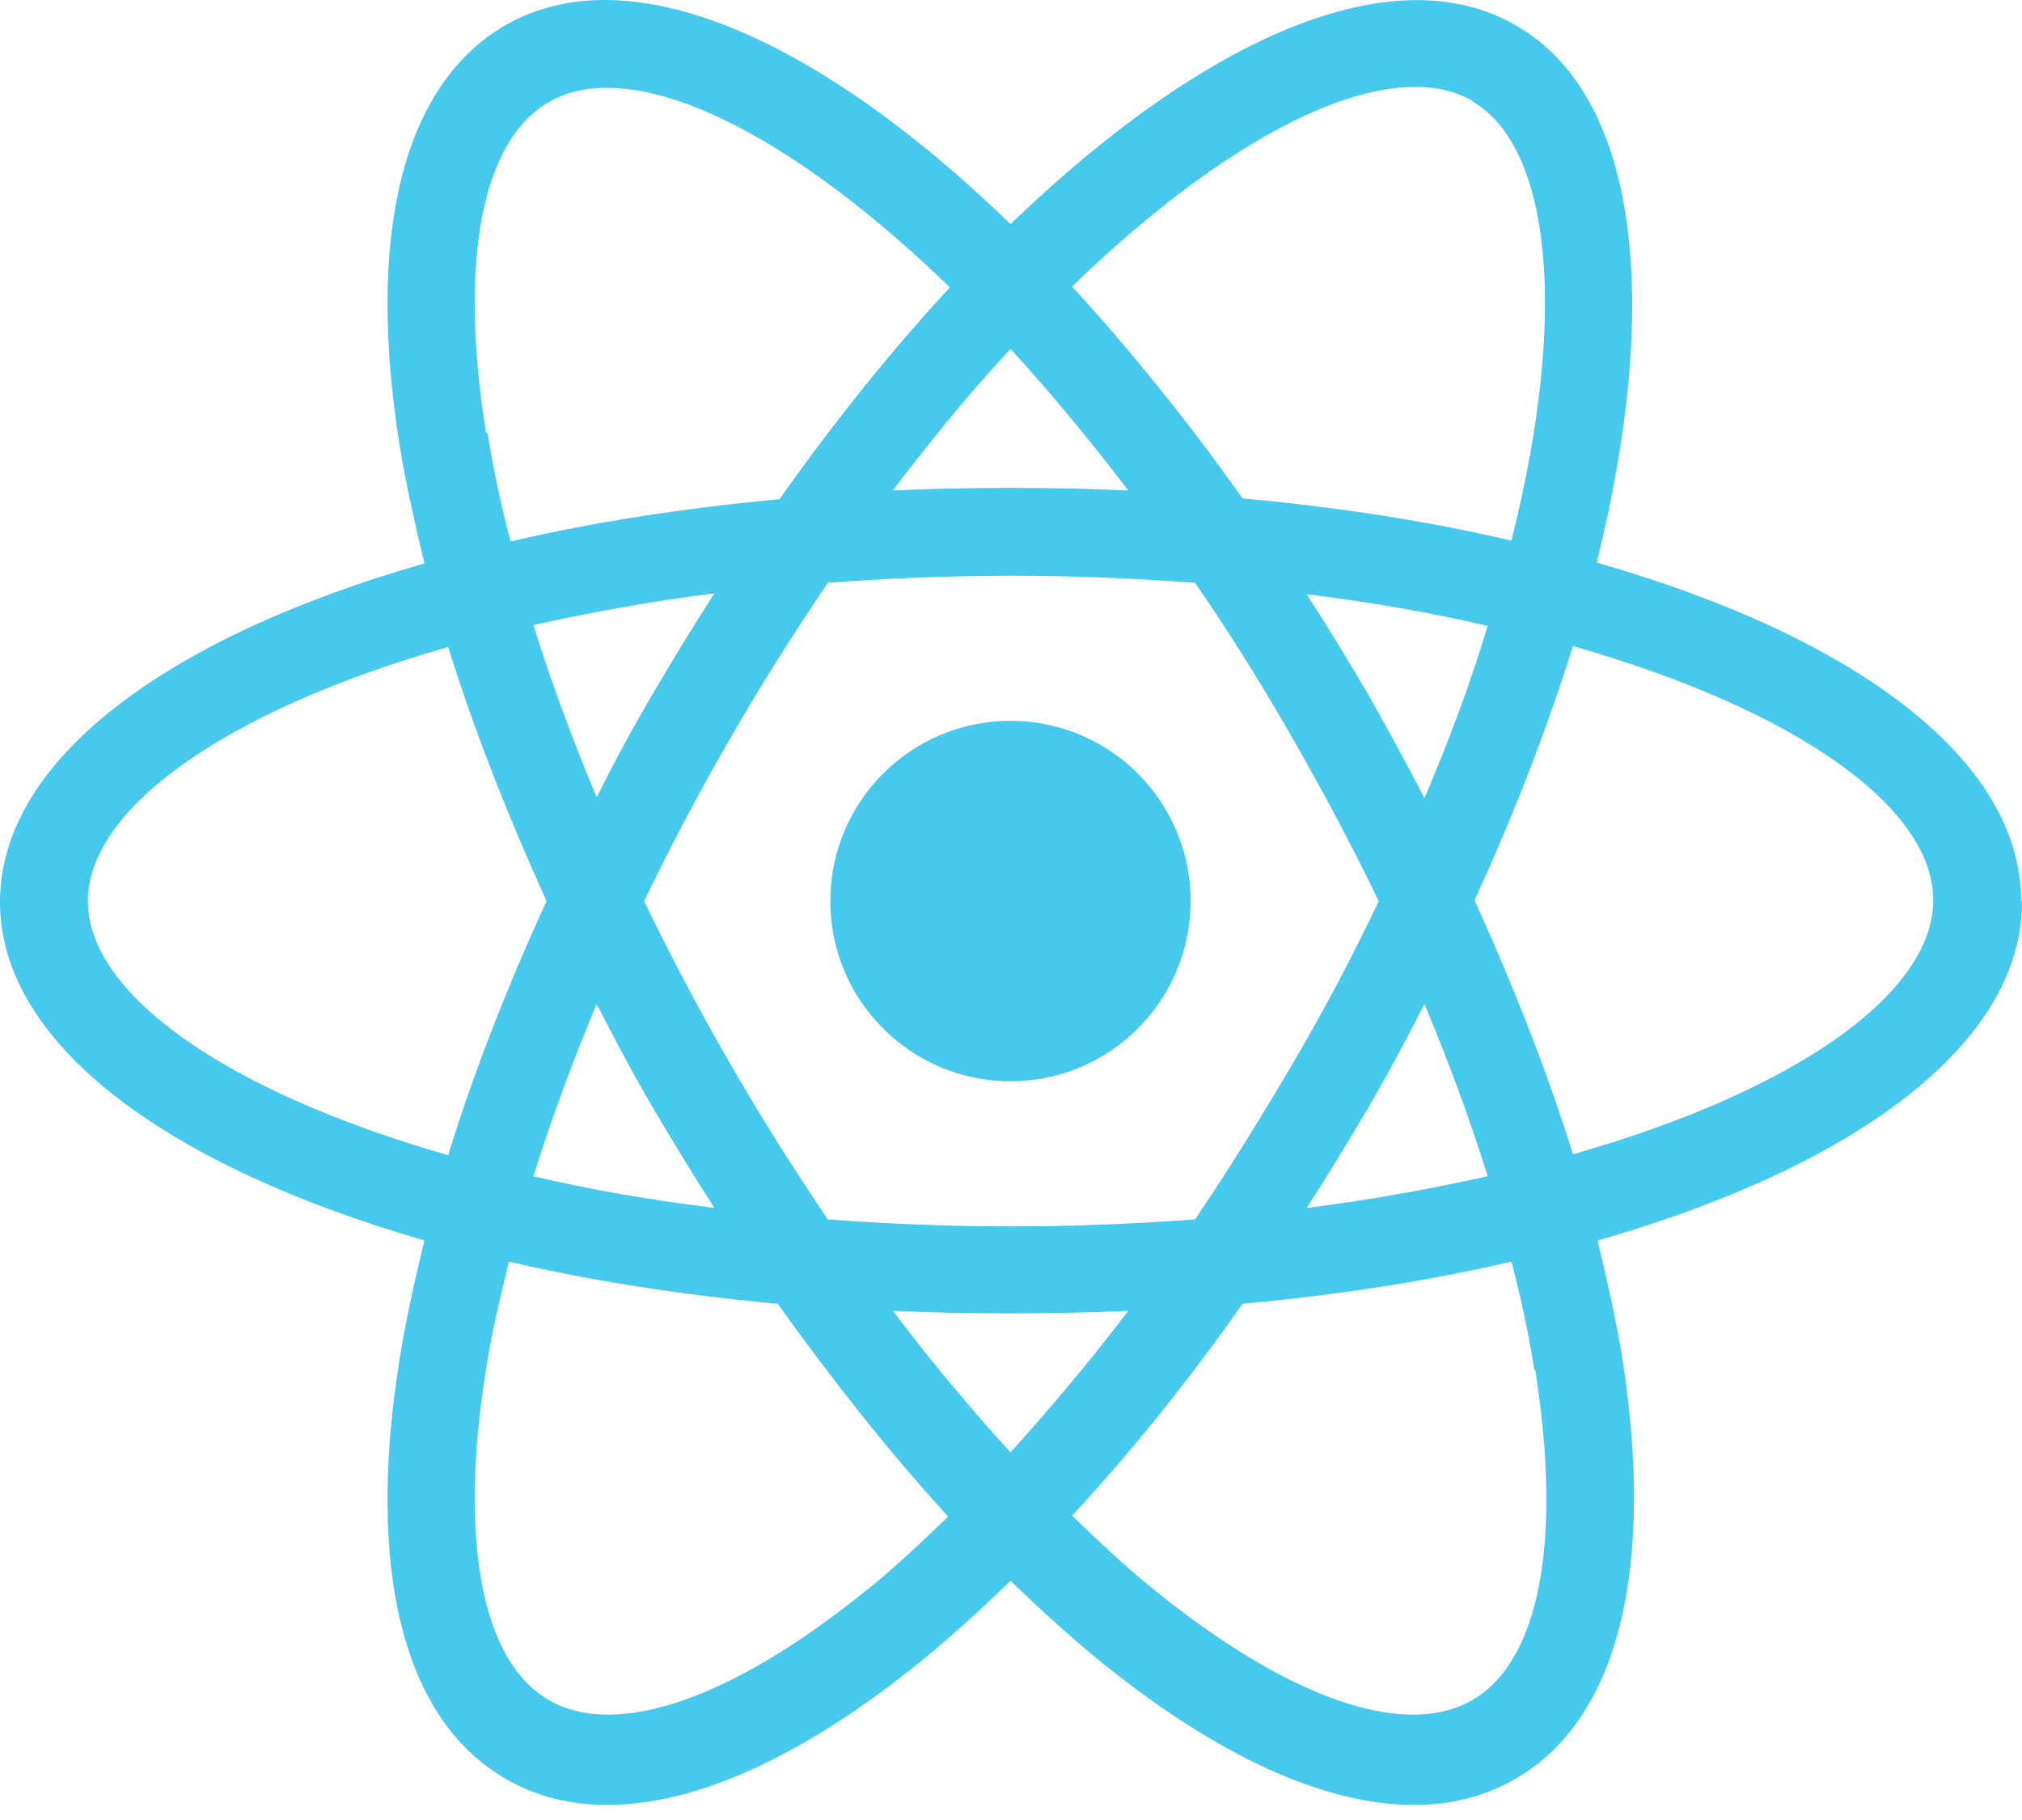
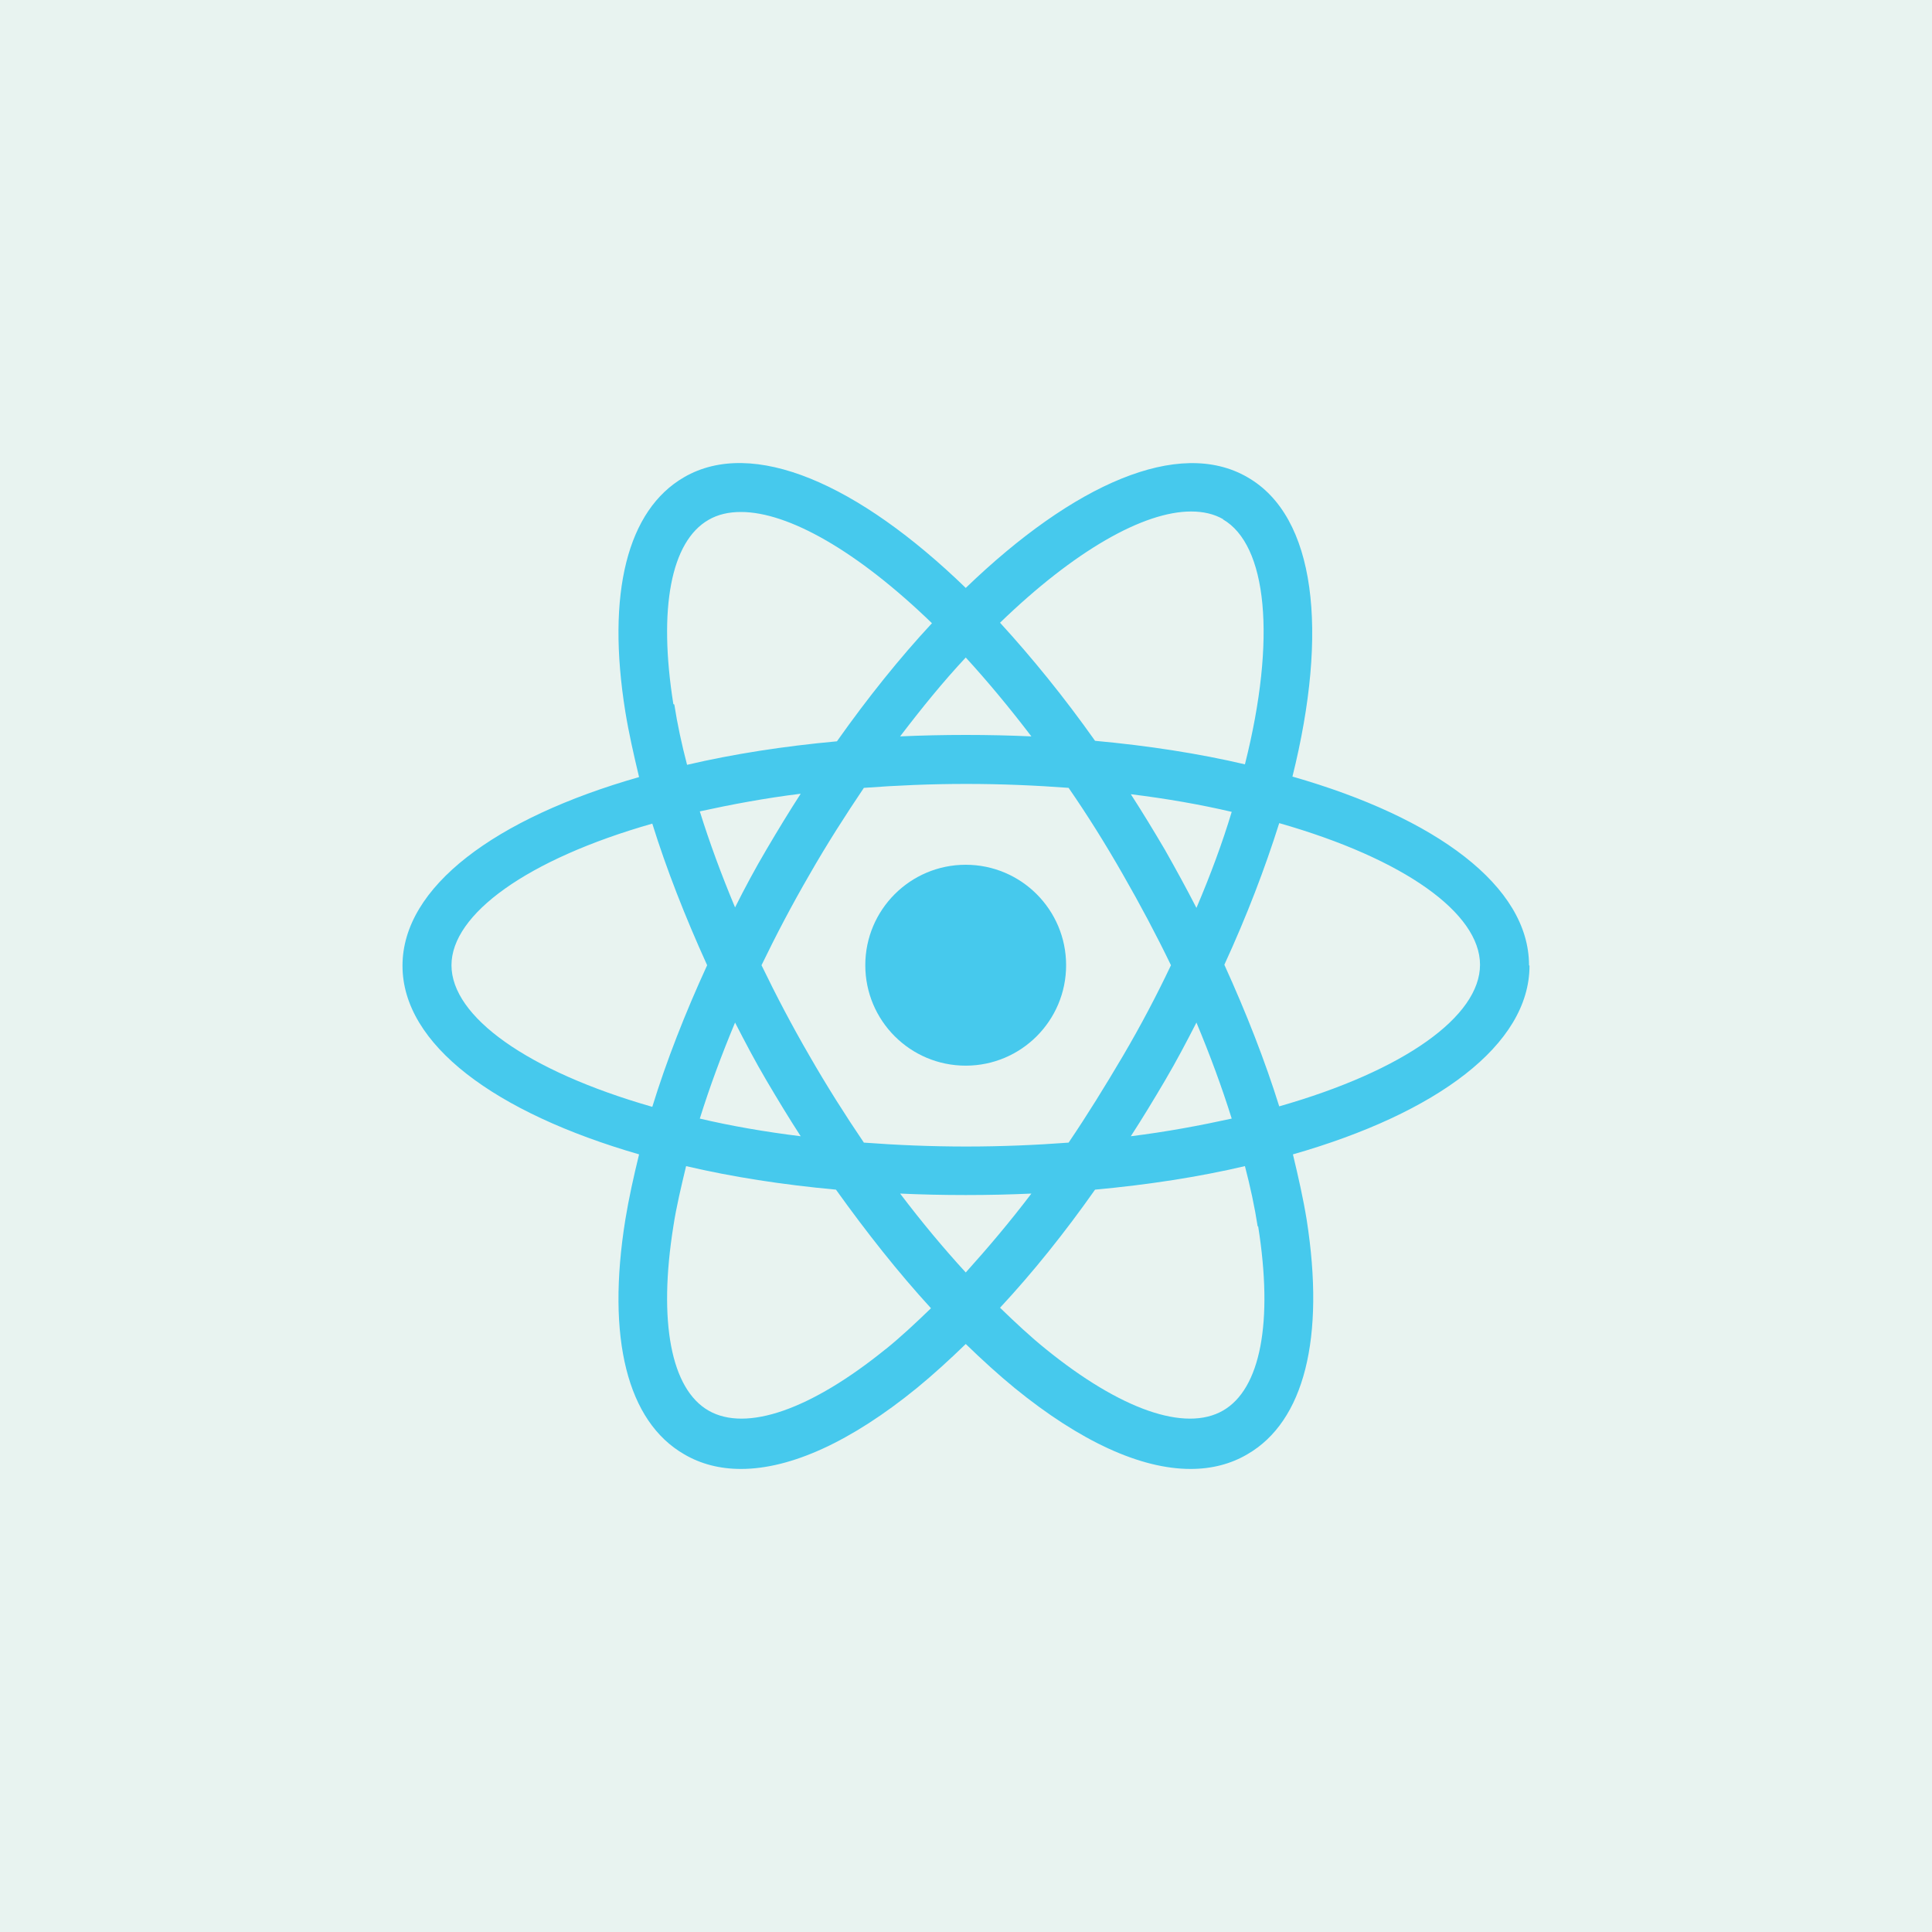
- <svg xmlns="http://www.w3.org/2000/svg" width="70" height="63" viewBox="0 0 70 63" fill="none">
-   <path d="M34.981 37.429C38.426 37.429 41.218 34.636 41.218 31.19C41.218 27.744 38.426 24.951 34.981 24.951C31.537 24.951 28.745 27.744 28.745 31.19C28.745 34.636 31.537 37.429 34.981 37.429Z" fill="#46C9ED" />
-   <path d="M69.97 31.191C69.97 26.291 64.22 22.03 55.276 19.474C57.527 10.435 56.736 3.313 52.477 0.878C48.218 -1.587 41.678 1.304 34.985 7.756C28.292 1.274 21.751 -1.587 17.492 0.878C13.963 2.917 12.655 8.091 13.842 15.456C14.055 16.765 14.359 18.104 14.694 19.504C5.75 22.061 0 26.322 0 31.222C0 36.122 5.75 40.352 14.694 42.939C14.359 44.309 14.055 45.678 13.842 46.987C12.655 54.352 13.963 59.526 17.492 61.565C18.527 62.174 19.713 62.478 21.021 62.478C24.124 62.478 27.866 60.774 31.943 57.456C32.947 56.635 33.981 55.691 34.985 54.717C35.989 55.691 37.023 56.635 38.027 57.456C42.103 60.774 45.845 62.478 48.948 62.478C50.256 62.478 51.443 62.174 52.477 61.565C56.006 59.526 57.314 54.352 56.158 46.987C55.945 45.678 55.641 44.339 55.306 42.939C64.25 40.383 70 36.122 70 31.222L69.97 31.191ZM50.956 3.496C53.694 5.078 54.303 10.861 52.325 18.713C49.465 18.043 46.332 17.556 43.016 17.252C41.099 14.543 39.092 12.078 37.114 9.917C41.738 5.443 46.028 3.009 48.979 3.009C49.739 3.009 50.408 3.161 50.986 3.496H50.956ZM44.75 36.822C43.655 38.678 42.529 40.504 41.373 42.209C39.335 42.361 37.206 42.452 35.015 42.452C32.825 42.452 30.695 42.361 28.657 42.209C27.501 40.504 26.345 38.678 25.28 36.822C24.185 34.935 23.212 33.078 22.299 31.191C23.212 29.304 24.185 27.448 25.28 25.561C26.375 23.643 27.532 21.848 28.657 20.174C30.695 20.022 32.825 19.93 35.015 19.93C37.206 19.93 39.335 20.022 41.373 20.174C42.529 21.848 43.655 23.643 44.75 25.561C45.815 27.417 46.819 29.304 47.731 31.191C46.849 33.048 45.876 34.904 44.75 36.822ZM49.313 34.752C50.165 36.791 50.895 38.77 51.504 40.717C49.557 41.143 47.458 41.539 45.237 41.813C45.967 40.687 46.667 39.53 47.366 38.343C48.066 37.156 48.705 35.939 49.313 34.752ZM34.985 50.274C33.616 48.782 32.247 47.139 30.908 45.374C32.247 45.435 33.585 45.465 34.985 45.465C36.384 45.465 37.723 45.435 39.061 45.374C37.723 47.139 36.354 48.752 34.985 50.274ZM24.733 41.813C22.512 41.539 20.413 41.174 18.466 40.717C19.074 38.77 19.804 36.791 20.656 34.752C21.265 35.939 21.904 37.156 22.603 38.343C23.303 39.53 24.003 40.687 24.733 41.813ZM20.656 27.6C19.804 25.561 19.074 23.582 18.466 21.635C20.413 21.209 22.512 20.813 24.733 20.539C24.003 21.665 23.303 22.822 22.603 24.009C21.904 25.196 21.265 26.383 20.656 27.6ZM34.985 12.078C36.323 13.539 37.692 15.182 39.061 16.978C37.723 16.917 36.384 16.887 34.985 16.887C33.585 16.887 32.247 16.917 30.908 16.978C32.277 15.182 33.616 13.539 34.985 12.078ZM47.366 24.039C46.667 22.852 45.967 21.696 45.237 20.57C47.458 20.843 49.557 21.209 51.504 21.665C50.926 23.582 50.196 25.561 49.313 27.63C48.705 26.443 48.036 25.226 47.366 24.039ZM16.823 14.97C15.88 9.035 16.671 4.865 19.014 3.526C19.591 3.191 20.261 3.039 21.021 3.039C23.972 3.039 28.262 5.474 32.886 9.948C30.878 12.109 28.901 14.574 26.984 17.282C23.668 17.587 20.535 18.074 17.675 18.743C17.34 17.465 17.067 16.187 16.884 15L16.823 14.97ZM3.042 31.191C3.042 28.026 7.727 24.617 15.515 22.396C16.397 25.226 17.553 28.178 18.922 31.191C17.553 34.174 16.397 37.126 15.515 39.987C7.758 37.765 3.042 34.387 3.042 31.191ZM30.026 55.022C25.372 58.796 21.356 60.196 19.014 58.856C16.671 57.517 15.88 53.317 16.823 47.413C17.006 46.196 17.31 44.948 17.614 43.669C20.474 44.339 23.607 44.826 26.923 45.13C28.84 47.809 30.817 50.304 32.825 52.496C31.882 53.409 30.939 54.291 29.996 55.052L30.026 55.022ZM53.147 47.413C54.09 53.348 53.299 57.517 50.956 58.856C48.614 60.196 44.598 58.796 39.944 55.022C39 54.261 38.057 53.378 37.114 52.465C39.153 50.274 41.13 47.809 43.016 45.13C46.332 44.826 49.465 44.339 52.325 43.669C52.66 44.948 52.934 46.226 53.116 47.413H53.147ZM54.455 39.956C53.572 37.126 52.416 34.174 51.047 31.161C52.447 28.117 53.572 25.165 54.455 22.365C62.242 24.587 66.927 27.965 66.927 31.161C66.927 34.356 62.242 37.735 54.455 39.956Z" fill="#46C9ED" />
+ <svg xmlns="http://www.w3.org/2000/svg" width="120" height="120" viewBox="20 162 120 120" fill="none">
+   <rect width="120" height="120" transform="matrix(-1 0 0 1 140 162)" fill="#E8F3F0" />
+   <path d="M79.981 228.19C83.426 228.19 86.218 225.397 86.218 221.951C86.218 218.506 83.426 215.712 79.981 215.712C76.537 215.712 73.745 218.506 73.745 221.951C73.745 225.397 76.537 228.19 79.981 228.19Z" fill="#46C9ED" />
+   <path d="M114.97 221.952C114.97 217.052 109.22 212.791 100.276 210.235C102.527 201.196 101.736 194.074 97.477 191.639C93.218 189.174 86.677 192.065 79.985 198.517C73.292 192.035 66.751 189.174 62.492 191.639C58.964 193.678 57.655 198.852 58.842 206.217C59.055 207.526 59.359 208.865 59.694 210.265C50.75 212.822 45 217.083 45 221.983C45 226.883 50.75 231.113 59.694 233.7C59.359 235.07 59.055 236.439 58.842 237.748C57.655 245.113 58.964 250.287 62.492 252.326C63.527 252.935 64.713 253.239 66.021 253.239C69.124 253.239 72.866 251.535 76.943 248.217C77.947 247.396 78.981 246.452 79.985 245.478C80.989 246.452 82.023 247.396 83.027 248.217C87.103 251.535 90.845 253.239 93.948 253.239C95.256 253.239 96.443 252.935 97.477 252.326C101.006 250.287 102.314 245.113 101.158 237.748C100.945 236.439 100.641 235.1 100.306 233.7C109.25 231.144 115 226.883 115 221.983L114.97 221.952ZM95.956 194.257C98.694 195.839 99.302 201.622 97.325 209.474C94.466 208.804 91.332 208.317 88.016 208.013C86.1 205.304 84.092 202.839 82.114 200.678C86.738 196.204 91.028 193.77 93.979 193.77C94.739 193.77 95.409 193.922 95.987 194.257H95.956ZM89.75 227.583C88.655 229.439 87.529 231.265 86.373 232.97C84.335 233.122 82.206 233.213 80.015 233.213C77.825 233.213 75.695 233.122 73.657 232.97C72.501 231.265 71.345 229.439 70.28 227.583C69.185 225.696 68.212 223.839 67.299 221.952C68.212 220.065 69.185 218.209 70.28 216.322C71.376 214.404 72.531 212.609 73.657 210.935C75.695 210.783 77.825 210.691 80.015 210.691C82.206 210.691 84.335 210.783 86.373 210.935C87.529 212.609 88.655 214.404 89.75 216.322C90.815 218.178 91.819 220.065 92.731 221.952C91.849 223.809 90.876 225.665 89.75 227.583ZM94.313 225.513C95.165 227.552 95.895 229.53 96.504 231.478C94.557 231.904 92.458 232.3 90.237 232.574C90.967 231.448 91.667 230.291 92.366 229.104C93.066 227.917 93.705 226.7 94.313 225.513ZM79.985 241.035C78.616 239.544 77.247 237.9 75.908 236.135C77.247 236.196 78.585 236.226 79.985 236.226C81.384 236.226 82.723 236.196 84.061 236.135C82.723 237.9 81.354 239.513 79.985 241.035ZM69.733 232.574C67.512 232.3 65.413 231.935 63.466 231.478C64.074 229.53 64.804 227.552 65.656 225.513C66.265 226.7 66.903 227.917 67.603 229.104C68.303 230.291 69.003 231.448 69.733 232.574ZM65.656 218.361C64.804 216.322 64.074 214.344 63.466 212.396C65.413 211.97 67.512 211.574 69.733 211.3C69.003 212.426 68.303 213.583 67.603 214.77C66.903 215.957 66.265 217.144 65.656 218.361ZM79.985 202.839C81.323 204.3 82.692 205.944 84.061 207.739C82.723 207.678 81.384 207.648 79.985 207.648C78.585 207.648 77.247 207.678 75.908 207.739C77.277 205.944 78.616 204.3 79.985 202.839ZM92.366 214.8C91.667 213.613 90.967 212.457 90.237 211.33C92.458 211.604 94.557 211.97 96.504 212.426C95.926 214.344 95.196 216.322 94.313 218.391C93.705 217.204 93.036 215.987 92.366 214.8ZM61.823 205.73C60.88 199.796 61.671 195.626 64.013 194.287C64.591 193.952 65.261 193.8 66.021 193.8C68.972 193.8 73.262 196.235 77.886 200.709C75.878 202.87 73.9 205.335 71.984 208.044C68.668 208.348 65.534 208.835 62.675 209.504C62.34 208.226 62.066 206.948 61.884 205.761L61.823 205.73ZM48.042 221.952C48.042 218.787 52.727 215.378 60.515 213.157C61.397 215.987 62.553 218.939 63.922 221.952C62.553 224.935 61.397 227.887 60.515 230.748C52.758 228.526 48.042 225.148 48.042 221.952ZM75.026 245.783C70.372 249.557 66.356 250.957 64.013 249.617C61.671 248.278 60.88 244.078 61.823 238.174C62.006 236.957 62.31 235.709 62.614 234.43C65.474 235.1 68.607 235.587 71.923 235.891C73.84 238.57 75.817 241.065 77.825 243.257C76.882 244.17 75.939 245.052 74.996 245.813L75.026 245.783ZM98.147 238.174C99.09 244.109 98.299 248.278 95.956 249.617C93.614 250.957 89.598 249.557 84.944 245.783C84 245.022 83.057 244.139 82.114 243.226C84.153 241.035 86.13 238.57 88.016 235.891C91.332 235.587 94.466 235.1 97.325 234.43C97.66 235.709 97.933 236.987 98.116 238.174H98.147ZM99.455 230.717C98.572 227.887 97.416 224.935 96.047 221.922C97.447 218.878 98.572 215.926 99.455 213.126C107.243 215.348 111.927 218.726 111.927 221.922C111.927 225.117 107.243 228.496 99.455 230.717Z" fill="#46C9ED" />
+   <defs />
</svg>
